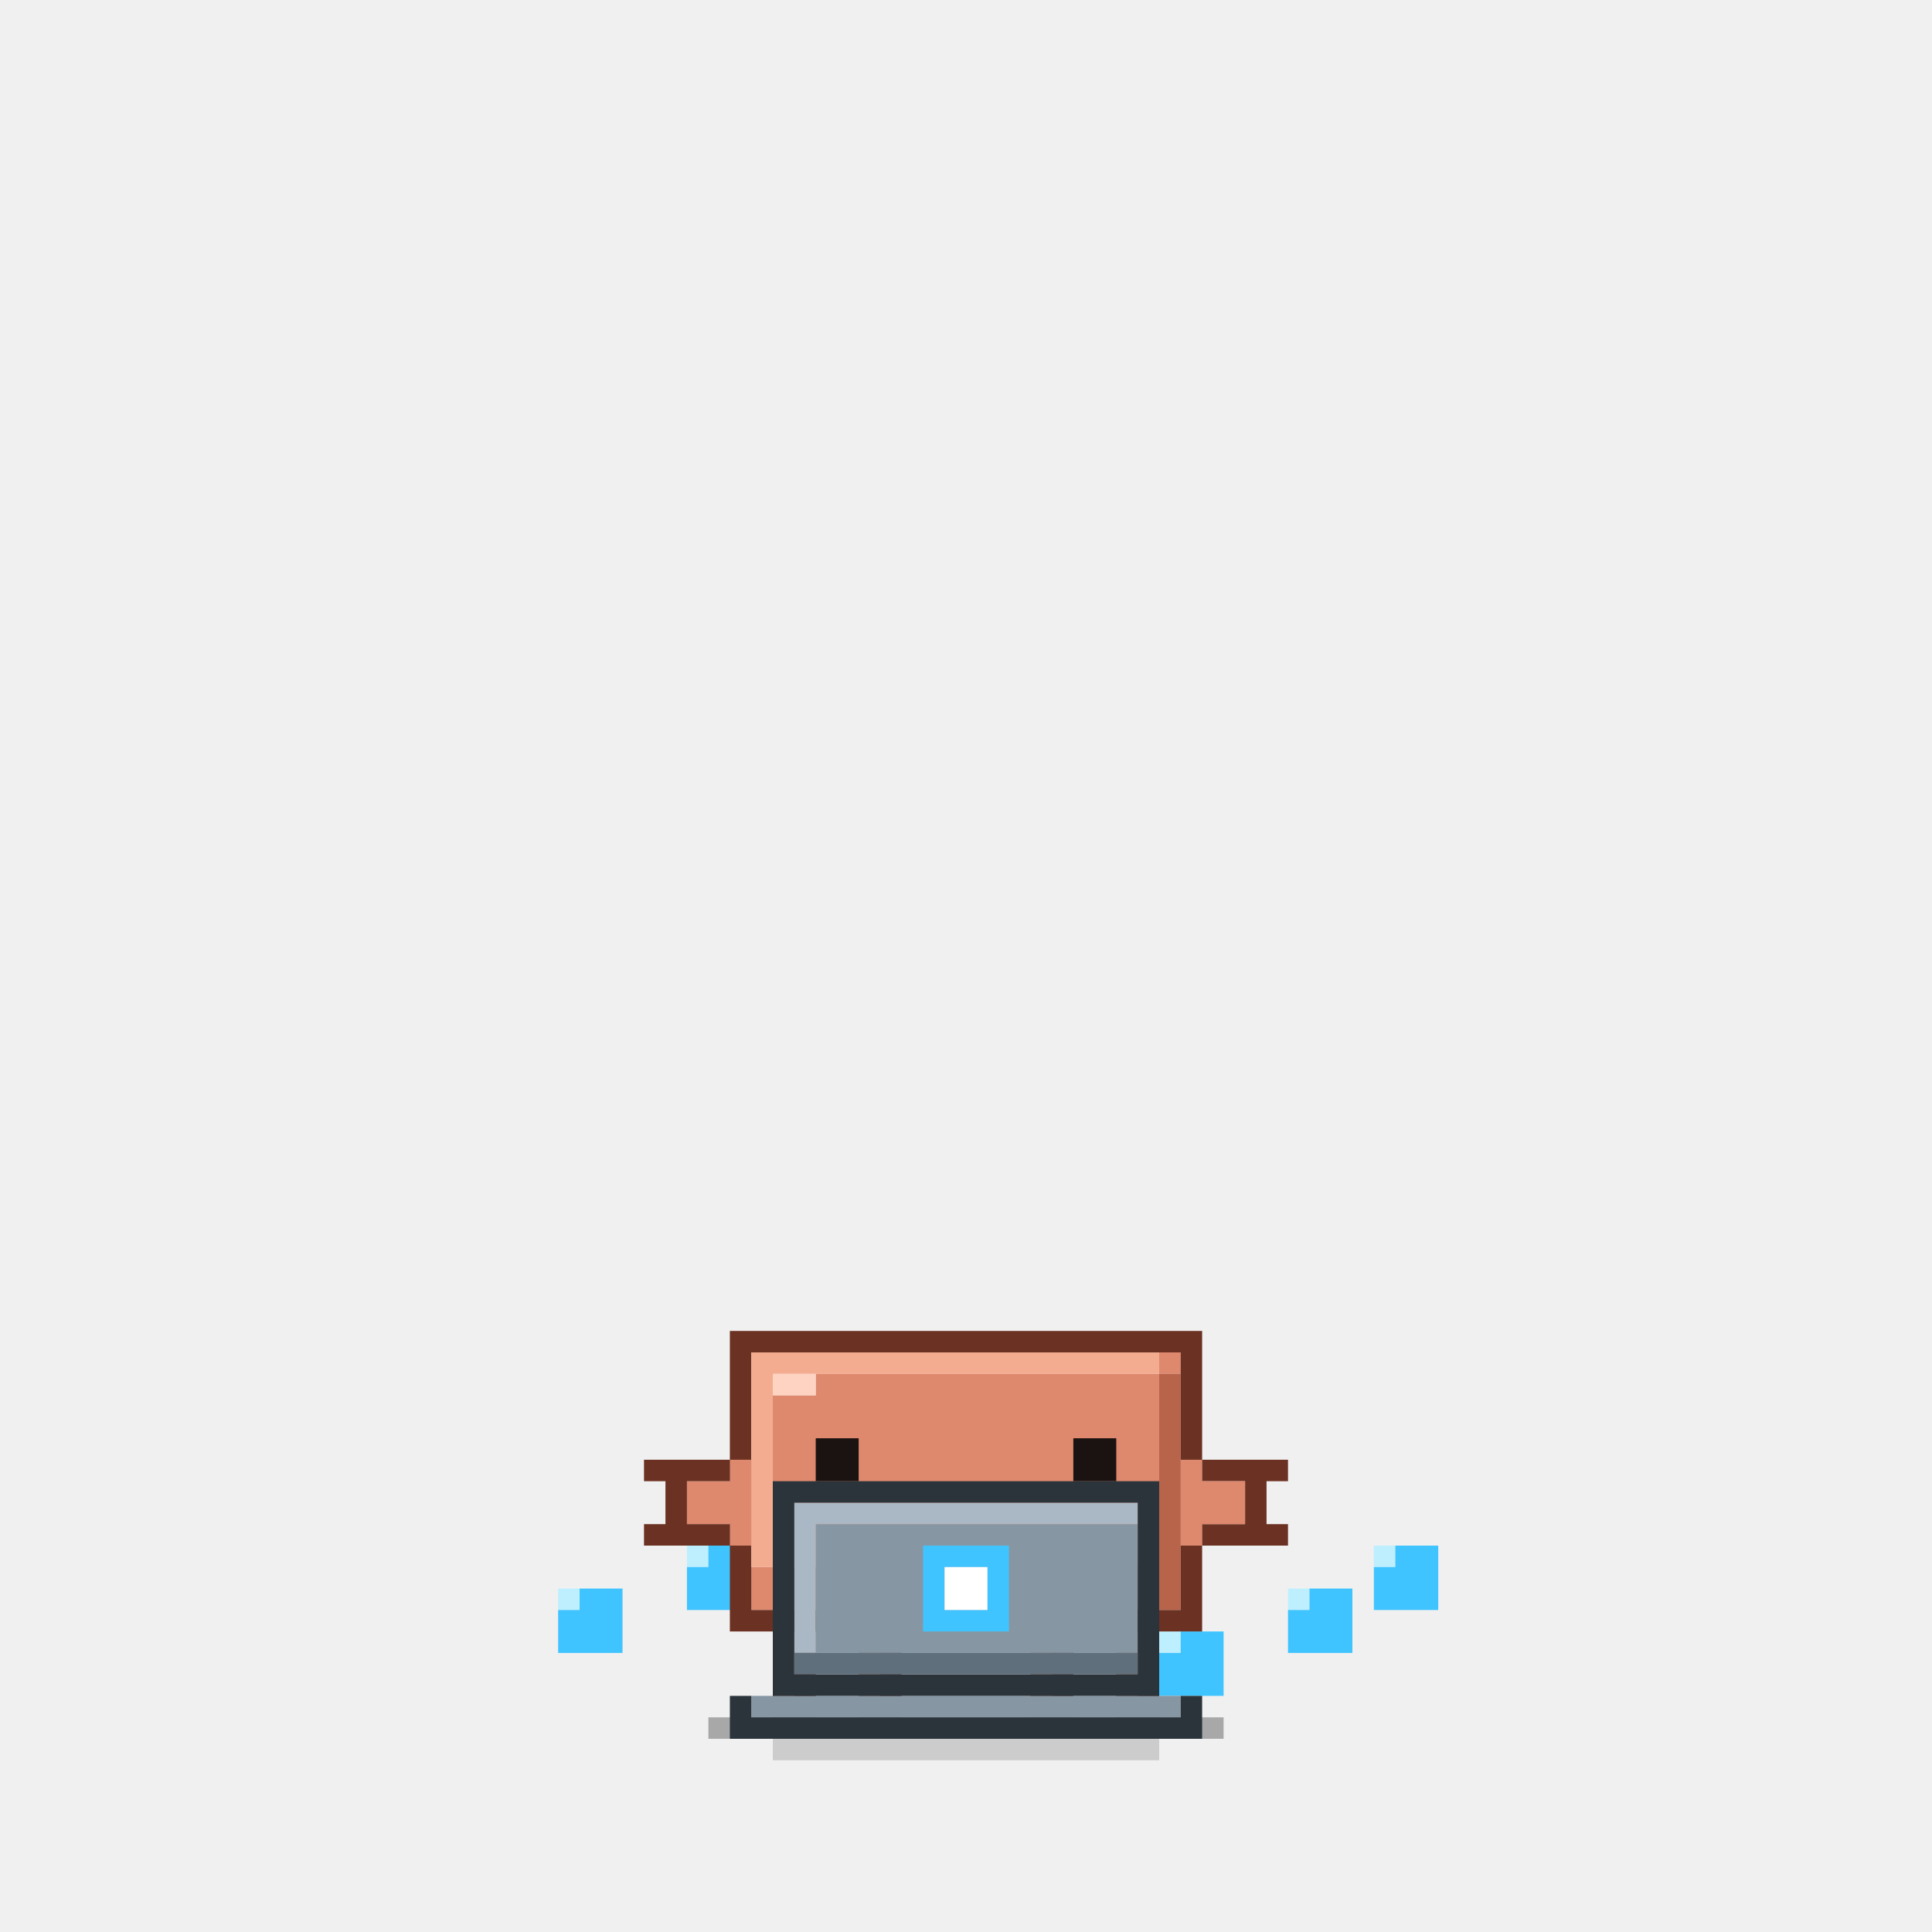
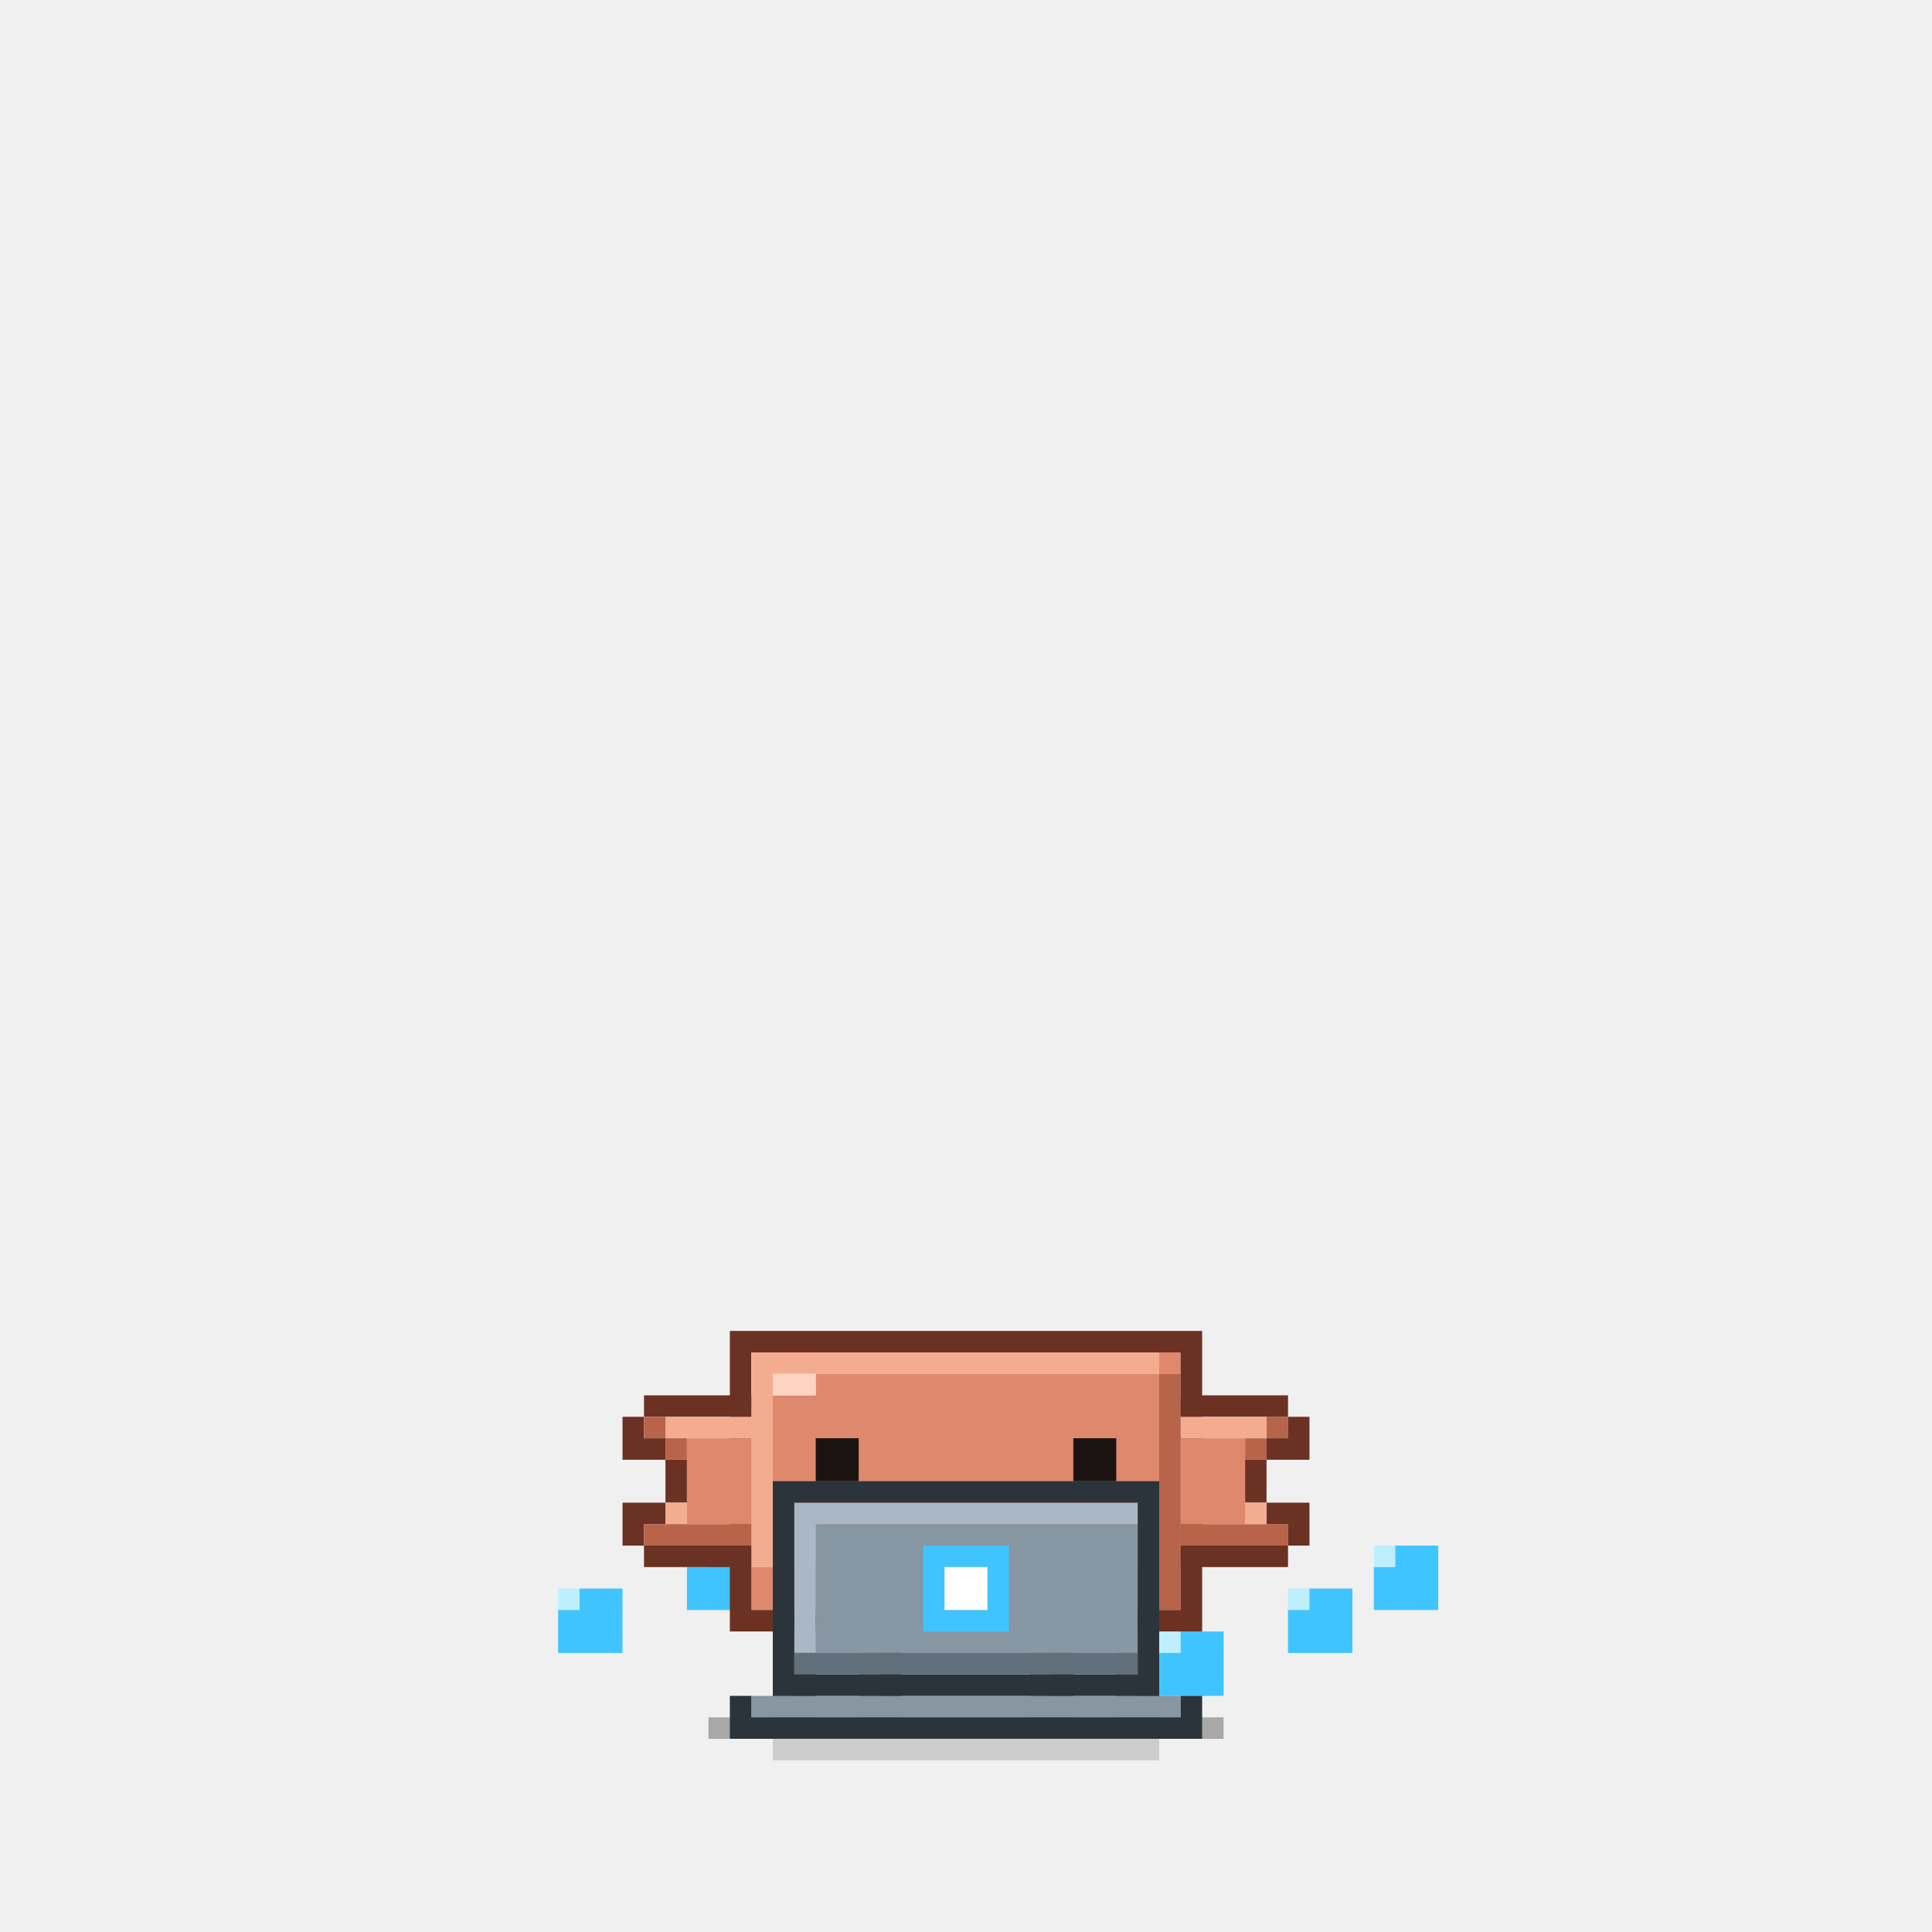
<svg xmlns="http://www.w3.org/2000/svg" viewBox="-15 -25 45 45" width="500" height="500">
  <defs>
    <style>
      .glow { animation: glow 1.5s infinite step-end; }
      .pm0 { animation: pm0 1.5s infinite step-end; }
      .po0 { animation: po0 1.5s infinite step-end; }
      .pm1 { animation: pm1 1.5s infinite step-end; }
      .po1 { animation: po1 1.5s infinite step-end; }
      .pm2 { animation: pm2 1.5s infinite step-end; }
      .po2 { animation: po2 1.5s infinite step-end; }
      .pm3 { animation: pm3 1.5s infinite step-end; }
      .po3 { animation: po3 1.5s infinite step-end; }
      .pm4 { animation: pm4 1.5s infinite step-end; }
      .po4 { animation: po4 1.5s infinite step-end; }
      .pm5 { animation: pm5 1.5s infinite step-end; }
      .po5 { animation: po5 1.5s infinite step-end; }
      .pm6 { animation: pm6 1.5s infinite step-end; }
      .po6 { animation: po6 1.5s infinite step-end; }
      .ar-l { animation: ar-l 1.5s infinite step-end; }
      .ar-r { animation: ar-r 1.5s infinite step-end; }
      .ey-look { animation: ey-look 1.5s infinite step-end; }
      .jit { animation: jit 1.5s infinite step-end; }
      @keyframes glow {
        0% { fill: #3A6A80; }
        12.5% { fill: #4FA9CF; }
        29.167% { fill: #40C4FF; }
        62.5% { fill: #4FA9CF; }
        79.167% { fill: #3A6A80; }
      }
      @keyframes pm0 {
        0% { transform: translate(0px, 0px); }
        4.167% { transform: translate(0px, -4px); }
        12.5% { transform: translate(0px, -8px); }
        20.833% { transform: translate(0px, -11px); }
        29.167% { transform: translate(0px, -15px); }
        37.5% { transform: translate(0px, -19px); }
        45.833% { transform: translate(0px, -23px); }
        54.167% { transform: translate(0px, -26px); }
        62.5% { transform: translate(0px, 0px); }
      }
      @keyframes po0 {
        0% { opacity: 0.4; }
        4.167% { opacity: 0.8; }
        12.5% { opacity: 1; }
        37.5% { opacity: 0.8; }
        45.833% { opacity: 0.6; }
        54.167% { opacity: 0.4; }
        62.5% { opacity: 0; }
      }
      @keyframes pm1 {
        0% { transform: translate(0px, 0px); }
        20.833% { transform: translate(0px, -4px); }
        29.167% { transform: translate(0px, -8px); }
        37.5% { transform: translate(0px, -11px); }
        45.833% { transform: translate(0px, -15px); }
        54.167% { transform: translate(0px, -19px); }
        62.5% { transform: translate(0px, -23px); }
        70.833% { transform: translate(0px, -26px); }
        79.167% { transform: translate(0px, 0px); }
      }
      @keyframes po1 {
        0% { opacity: 0; }
        12.5% { opacity: 0.4; }
        20.833% { opacity: 0.8; }
        29.167% { opacity: 1; }
        54.167% { opacity: 0.8; }
        62.5% { opacity: 0.6; }
        70.833% { opacity: 0.4; }
        79.167% { opacity: 0; }
      }
      @keyframes pm2 {
        0% { transform: translate(0px, -26px); }
        4.167% { transform: translate(0px, 0px); }
        45.833% { transform: translate(0px, -4px); }
        54.167% { transform: translate(0px, -8px); }
        62.5% { transform: translate(0px, -11px); }
        70.833% { transform: translate(0px, -15px); }
        79.167% { transform: translate(0px, -19px); }
        87.5% { transform: translate(0px, -23px); }
      }
      @keyframes po2 {
        0% { opacity: 0.4; }
        4.167% { opacity: 0; }
        37.5% { opacity: 0.4; }
        45.833% { opacity: 0.8; }
        54.167% { opacity: 1; }
        79.167% { opacity: 0.8; }
        87.5% { opacity: 0.6; }
      }
      @keyframes pm3 {
        0% { transform: translate(0px, -23px); }
        4.167% { transform: translate(0px, -26px); }
        12.5% { transform: translate(0px, 0px); }
        54.167% { transform: translate(0px, -4px); }
        62.5% { transform: translate(0px, -8px); }
        70.833% { transform: translate(0px, -11px); }
        79.167% { transform: translate(0px, -15px); }
        87.5% { transform: translate(0px, -19px); }
      }
      @keyframes po3 {
        0% { opacity: 0.6; }
        4.167% { opacity: 0.4; }
        12.5% { opacity: 0; }
        45.833% { opacity: 0.4; }
        54.167% { opacity: 0.8; }
        62.5% { opacity: 1; }
        87.5% { opacity: 0.8; }
      }
      @keyframes pm4 {
        0% { transform: translate(0px, 0px); }
        12.5% { transform: translate(0px, -4px); }
        20.833% { transform: translate(0px, -8px); }
        29.167% { transform: translate(0px, -11px); }
        37.5% { transform: translate(0px, -15px); }
        45.833% { transform: translate(0px, -19px); }
        54.167% { transform: translate(0px, -23px); }
        62.5% { transform: translate(0px, -26px); }
        70.833% { transform: translate(0px, 0px); }
      }
      @keyframes po4 {
        0% { opacity: 0; }
        4.167% { opacity: 0.4; }
        12.5% { opacity: 0.8; }
        20.833% { opacity: 1; }
        45.833% { opacity: 0.8; }
        54.167% { opacity: 0.6; }
        62.5% { opacity: 0.4; }
        70.833% { opacity: 0; }
      }
      @keyframes pm5 {
        0% { transform: translate(0px, 0px); }
        29.167% { transform: translate(0px, -4px); }
        37.5% { transform: translate(0px, -8px); }
        45.833% { transform: translate(0px, -11px); }
        54.167% { transform: translate(0px, -15px); }
        62.5% { transform: translate(0px, -19px); }
        70.833% { transform: translate(0px, -23px); }
        79.167% { transform: translate(0px, -26px); }
        87.5% { transform: translate(0px, 0px); }
      }
      @keyframes po5 {
        0% { opacity: 0; }
        20.833% { opacity: 0.4; }
        29.167% { opacity: 0.8; }
        37.5% { opacity: 1; }
        62.5% { opacity: 0.8; }
        70.833% { opacity: 0.6; }
        79.167% { opacity: 0.4; }
        87.5% { opacity: 0; }
      }
      @keyframes pm6 {
        0% { transform: translate(0px, -23px); }
        4.167% { transform: translate(0px, -26px); }
        12.5% { transform: translate(0px, 0px); }
        54.167% { transform: translate(0px, -4px); }
        62.5% { transform: translate(0px, -8px); }
        70.833% { transform: translate(0px, -11px); }
        79.167% { transform: translate(0px, -15px); }
        87.5% { transform: translate(0px, -19px); }
      }
      @keyframes po6 {
        0% { opacity: 0.6; }
        4.167% { opacity: 0.4; }
        12.5% { opacity: 0; }
        45.833% { opacity: 0.4; }
        54.167% { opacity: 0.8; }
        62.5% { opacity: 1; }
        87.5% { opacity: 0.8; }
      }
      @keyframes ar-l {
        0% { transform: translate(0px, 0px); }
        4.167% { transform: translate(0px, 3px); }
        12.5% { transform: translate(0px, 0px); }
        20.833% { transform: translate(0px, 3px); }
        29.167% { transform: translate(0px, 0px); }
        37.5% { transform: translate(0px, 3px); }
        45.833% { transform: translate(0px, 0px); }
        54.167% { transform: translate(0px, 3px); }
        62.5% { transform: translate(0px, 0px); }
        70.833% { transform: translate(0px, 3px); }
        79.167% { transform: translate(0px, 0px); }
        87.5% { transform: translate(0px, 3px); }
      }
      @keyframes ar-r {
        0% { transform: translate(0px, 3px); }
        4.167% { transform: translate(0px, 0px); }
        12.5% { transform: translate(0px, 3px); }
        20.833% { transform: translate(0px, 0px); }
        29.167% { transform: translate(0px, 3px); }
        37.5% { transform: translate(0px, 0px); }
        45.833% { transform: translate(0px, 3px); }
        54.167% { transform: translate(0px, 0px); }
        62.5% { transform: translate(0px, 3px); }
        70.833% { transform: translate(0px, 0px); }
        79.167% { transform: translate(0px, 3px); }
        87.5% { transform: translate(0px, 0px); }
      }
      @keyframes ey-look {
        0% { transform: translate(-2px, 0px); }
        12.5% { transform: translate(-1px, 0px); }
        29.167% { transform: translate(0px, 0px); }
        45.833% { transform: translate(1px, 0px); }
        62.5% { transform: translate(2px, 0px); }
        87.5% { transform: translate(-2px, 0px); }
      }
      @keyframes jit {
        0% { transform: translate(0px, 0px); }
        4.167% { transform: translate(0px, 1px); }
        12.5% { transform: translate(0px, 0px); }
        20.833% { transform: translate(0px, 1px); }
        29.167% { transform: translate(0px, 0px); }
        37.5% { transform: translate(0px, 1px); }
        45.833% { transform: translate(0px, 0px); }
        54.167% { transform: translate(0px, 1px); }
        62.5% { transform: translate(0px, 0px); }
        70.833% { transform: translate(0px, 1px); }
        79.167% { transform: translate(0px, 0px); }
        87.5% { transform: translate(0px, 1px); }
      }
    </style>
    <g id="shadow">
      <path fill="#000000" fill-opacity="0.3" d="M3 30h24v1h-24z" />
      <path fill="#000000" fill-opacity="0.15" d="M6 31h18v1h-18z" />
    </g>
    <g id="leg1">
      <path fill="#B8644B" d="M6 18h1v11h-1z" />
      <path fill="#6B3122" d="M7 18h1v11h-1zM6 29h2v1h-2z" />
    </g>
    <g id="leg2">
      <path fill="#B8644B" d="M10 18h1v11h-1z" />
      <path fill="#6B3122" d="M11 18h1v11h-1zM10 29h2v1h-2z" />
    </g>
    <g id="leg3">
      <path fill="#B8644B" d="M18 18h1v11h-1z" />
      <path fill="#6B3122" d="M19 18h1v11h-1zM18 29h2v1h-2z" />
    </g>
    <g id="leg4">
      <path fill="#B8644B" d="M22 18h1v11h-1z" />
      <path fill="#6B3122" d="M23 18h1v11h-1zM22 29h2v1h-2z" />
    </g>
    <g id="torso">
      <path fill="#DE886D" d="M24 13h1v1h-1zM8 14h16v1h-16zM6 15h18v8h-18zM5 23h1v2h-1z" />
      <path fill="#B8644B" d="M24 14h1v9h-1zM6 23h19v2h-19z" />
      <path fill="#6B3122" d="M4 12h22v1h-22zM4 13h1v12h-1zM25 13h1v12h-1zM4 25h22v1h-22z" />
      <path fill="#F3AC90" d="M5 13h19v1h-19zM5 14h1v9h-1z" />
      <path fill="#FFD3C2" d="M6 14h2v1h-2z" />
    </g>
    <g id="arm-l">
-       <path fill="#DE886D" d="M4 18h1v1h-1zM2 19h3v2h-3zM4 21h1v1h-1z" />
-       <path fill="#6B3122" d="M0 18h4v1h-4zM1 19h1v2h-1zM0 21h4v1h-4z" />
+       <path fill="#6B3122" d="M0 15h5v1h-5zM-1 16h1v1h-1zM-1 17h2v1h-2zM1 18h1v2h-1zM-1 20h2v1h-2zM-1 21h1v1h-1zM0 22h5v1h-5z" />
+       <path fill="#F3AC90" d="M1 16h4v1h-4zM1 20h1v1h-1z" />
+       <path fill="#B8644B" d="M0 16h1v1h-1zM1 17h1v1h-1zM0 21h5v1h-5z" />
+       <path fill="#DE886D" d="M2 17h3v4h-3z" />
    </g>
    <g id="arm-r">
-       <path fill="#6B3122" d="M26 18h4v1h-4zM28 19h1v2h-1zM26 21h4v1h-4z" />
-       <path fill="#DE886D" d="M25 18h1v1h-1zM25 19h3v2h-3zM25 21h1v1h-1z" />
+       <path fill="#B8644B" d="M29 16h1v1h-1zM28 17h1v1h-1zM25 21h5v1h-5z" />
+       <path fill="#6B3122" d="M25 15h5v1h-5zM30 16h1v1h-1zM29 17h2v1h-2zM28 18h1v2h-1zM29 20h2v1h-2zM30 21h1v1h-1zM25 22h5v1h-5z" />
+       <path fill="#F3AC90" d="M25 16h4v1h-4zM28 20h1v1h-1z" />
+       <path fill="#DE886D" d="M25 17h3v4h-3z" />
    </g>
    <g id="eyes-squint">
      <path fill="#1B1311" d="M8 17h2v2h-2zM20 17h2v2h-2z" />
    </g>
    <g id="laptop">
      <path fill="#8696A3" d="M8 21h15v6h-15zM5 29h20v1h-20z" />
      <path fill="#A9B8C4" d="M7 20h16v1h-16zM7 21h1v6h-1z" />
      <path fill="#2B343B" d="M6 19h18v1h-18zM6 20h1v8h-1zM23 20h1v8h-1zM6 28h18v1h-18zM4 29h1v1h-1zM25 29h1v1h-1zM4 30h22v1h-22z" />
      <path fill="#5F6F7B" d="M7 27h16v1h-16z" />
    </g>
    <g id="logo-ring">
      <path fill="#40C4FF" d="M13 22h4v1h-4zM13 23h1v2h-1zM16 23h1v2h-1zM13 25h4v1h-4z" />
    </g>
    <g id="logo-core">
      <path fill="#FFFFFF" d="M14 23h2v2h-2z" />
    </g>
    <g id="packet">
      <path fill="#BDEFFF" d="M0 0h1v1h-1z" />
      <path fill="#40C4FF" d="M1 0h2v1h-2zM0 1h3v2h-3z" />
    </g>
  </defs>
  <g transform="scale(.5)">
    <use href="#shadow" />
    <g class="pm0">
      <g class="po0">
        <use href="#packet" x="-4" y="24" />
      </g>
    </g>
    <g class="pm1">
      <g class="po1">
        <use href="#packet" x="10" y="22" />
      </g>
    </g>
    <g class="pm2">
      <g class="po2">
        <use href="#packet" x="24" y="26" />
      </g>
    </g>
    <g class="pm3">
      <g class="po3">
        <use href="#packet" x="34" y="22" />
      </g>
    </g>
    <g class="pm4">
      <g class="po4">
        <use href="#packet" x="16" y="20" />
      </g>
    </g>
    <g class="pm5">
      <g class="po5">
        <use href="#packet" x="2" y="22" />
      </g>
    </g>
    <g class="pm6">
      <g class="po6">
        <use href="#packet" x="30" y="24" />
      </g>
    </g>
    <use href="#leg1" />
    <use href="#leg2" />
    <use href="#leg3" />
    <use href="#leg4" />
    <g class="jit">
      <use href="#torso" />
      <g class="ar-l">
        <use href="#arm-l" />
      </g>
      <g class="ar-r">
        <use href="#arm-r" />
      </g>
      <g class="ey-look">
        <use href="#eyes-squint" />
      </g>
    </g>
    <use href="#laptop" />
    <g class="glow">
      <use href="#logo-ring" />
    </g>
    <use href="#logo-core" />
  </g>
</svg>
